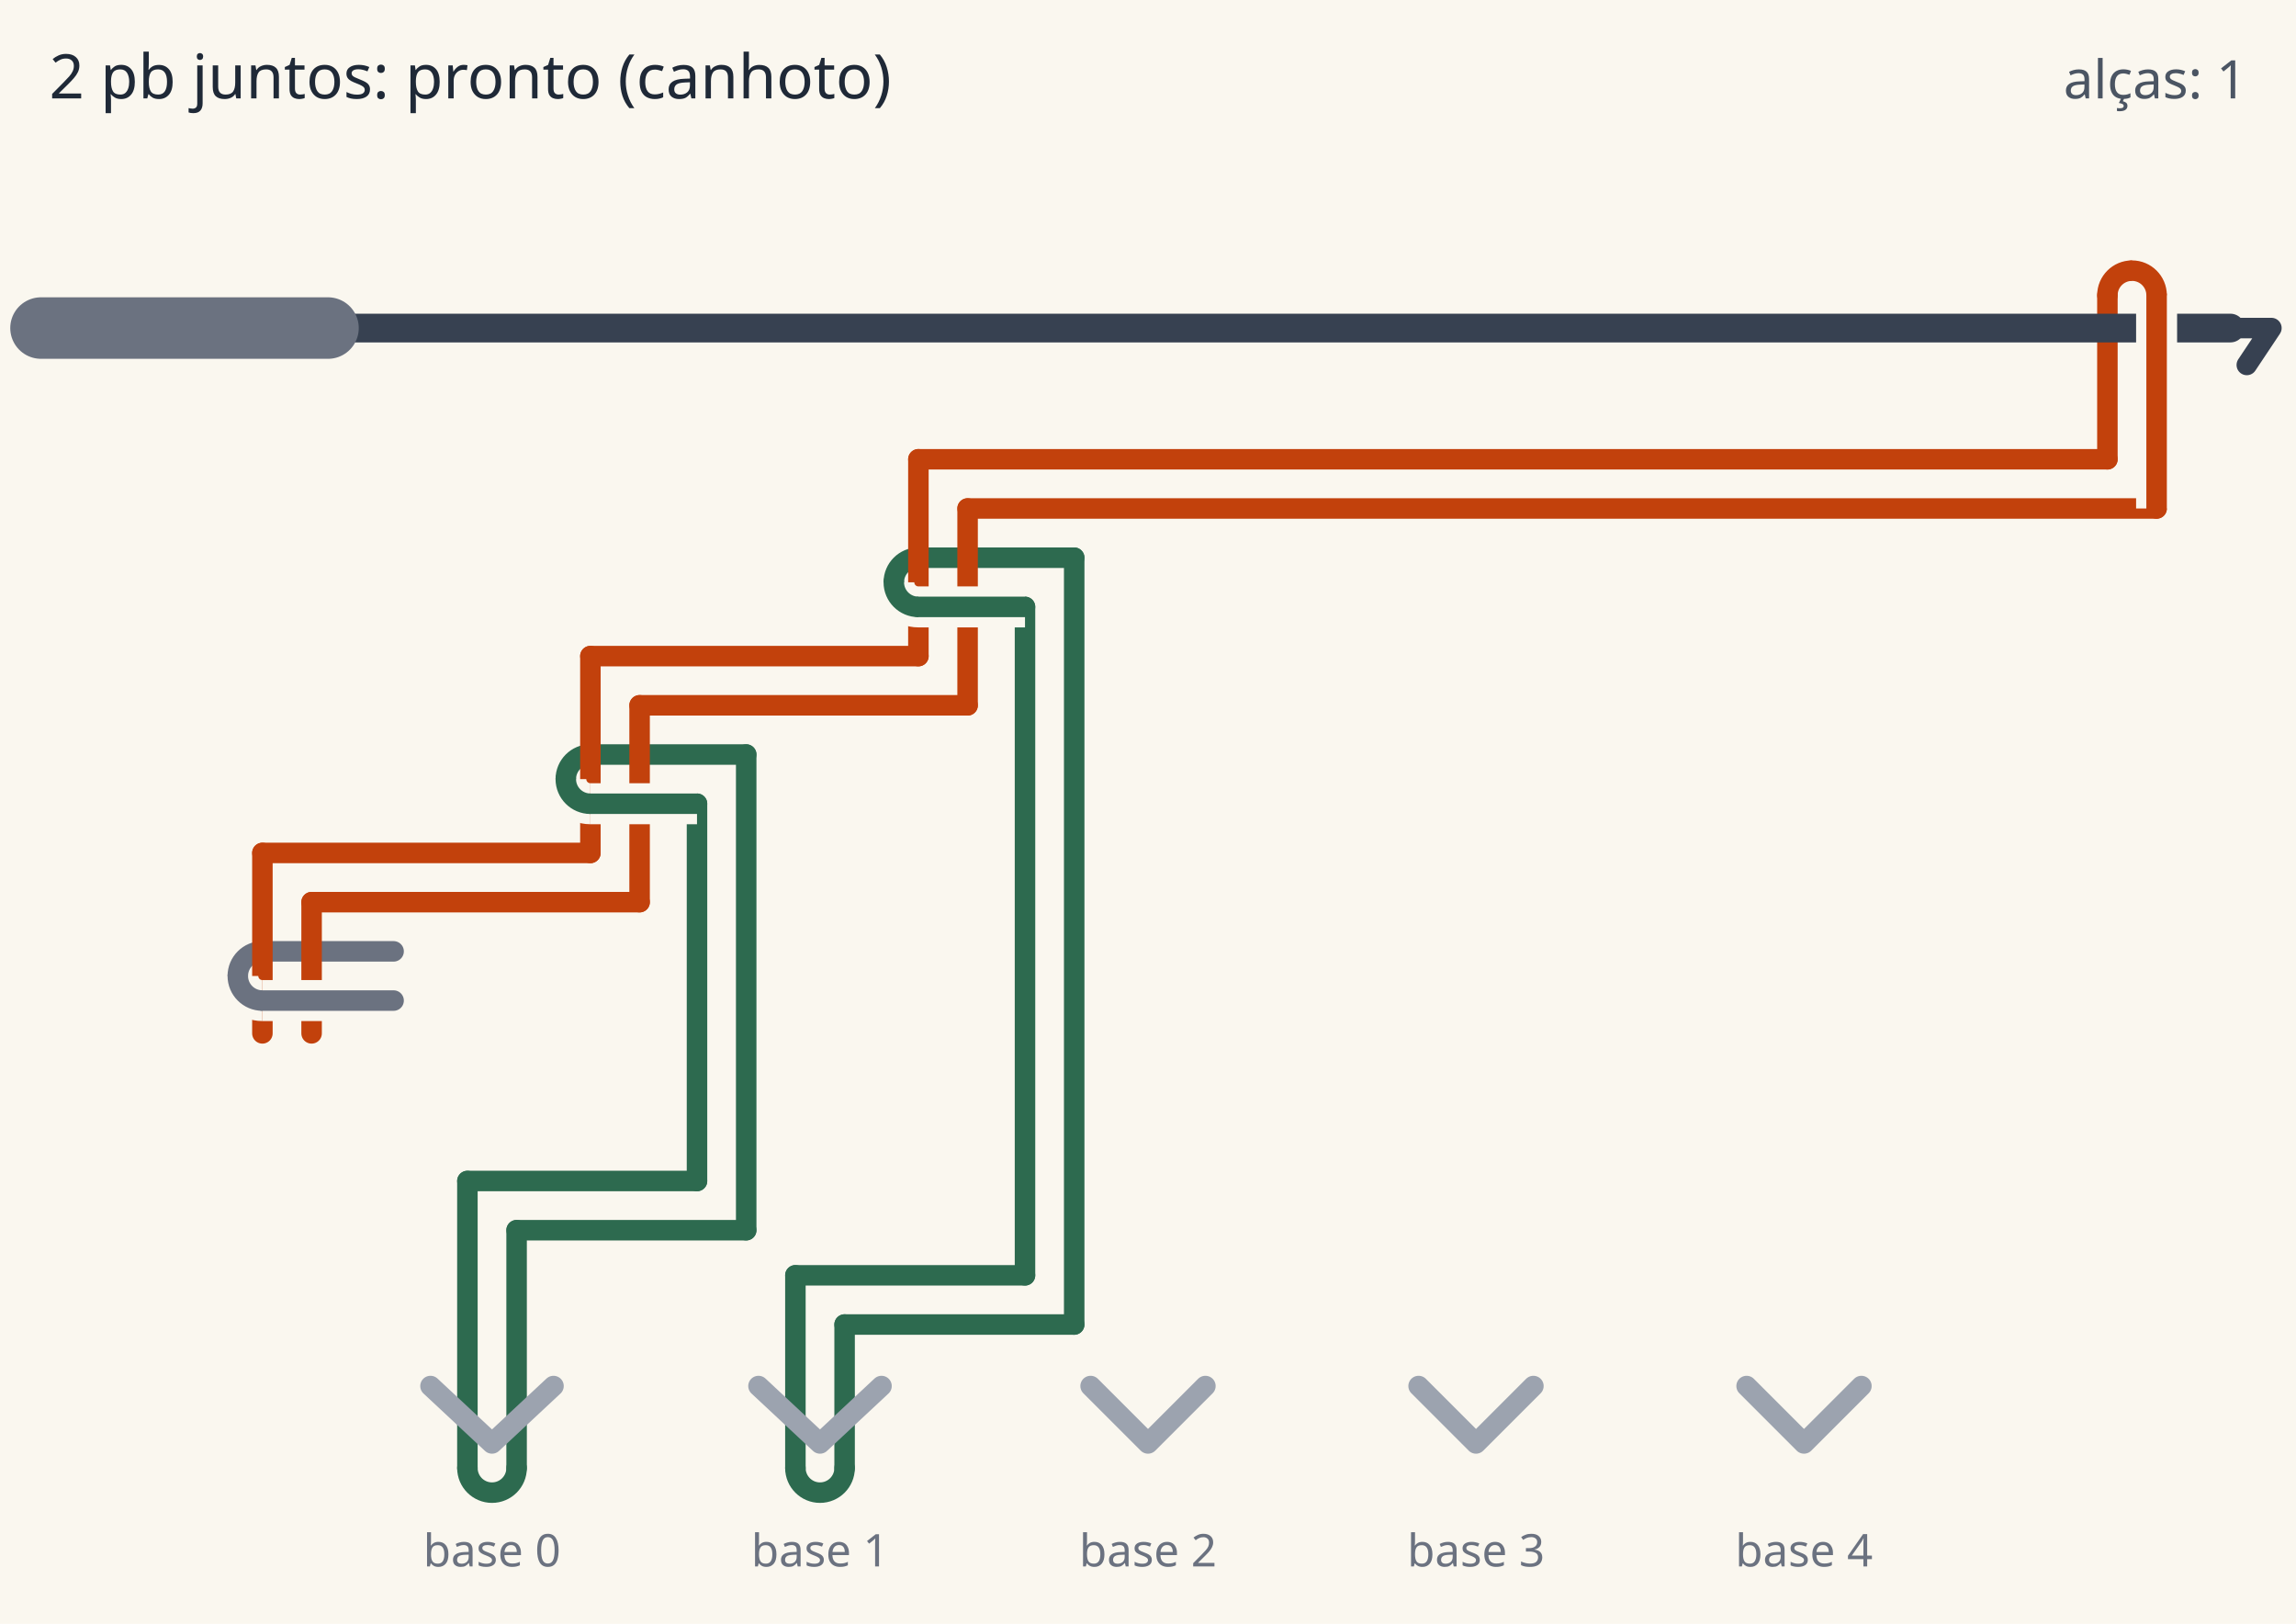
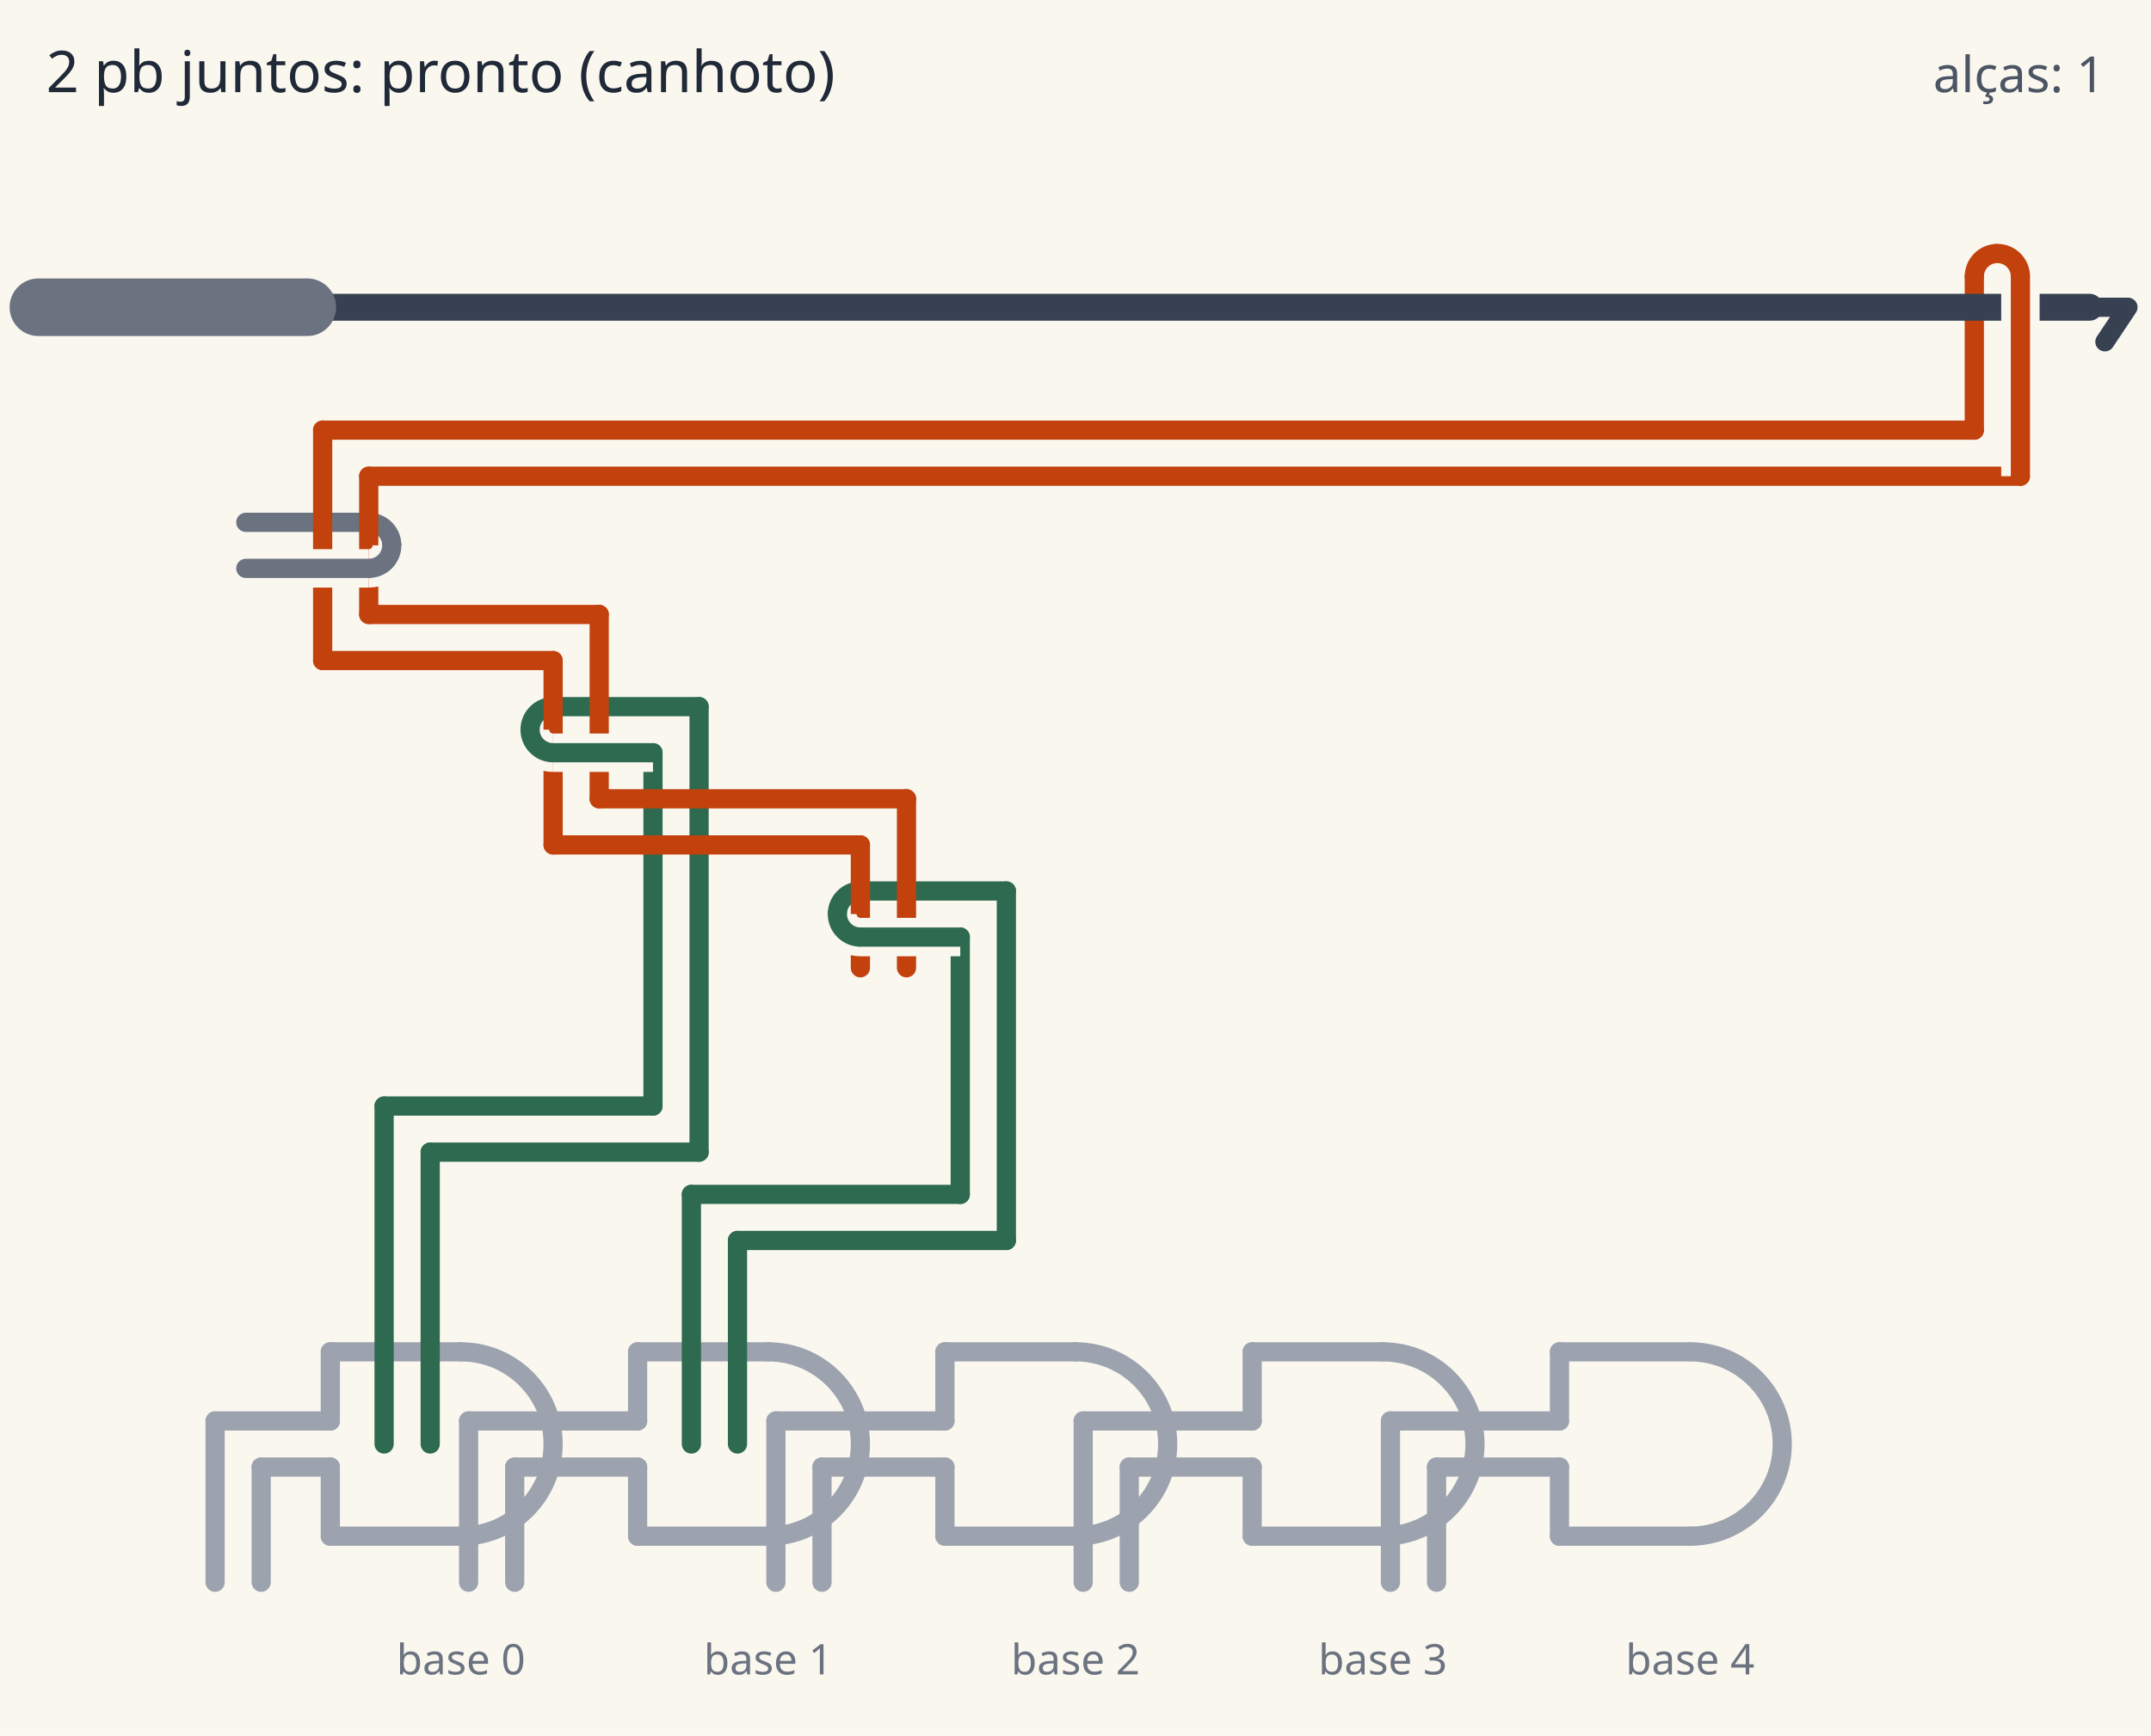
- <svg xmlns="http://www.w3.org/2000/svg" viewBox="0 0 560.0 396.0" width="560.0" height="396.0" font-family="sans-serif">
+ <svg xmlns="http://www.w3.org/2000/svg" viewBox="0 0 560.0 452.0" width="560.0" height="452.0" font-family="sans-serif">
  <rect width="100%" height="100%" fill="#faf7ef" />
  <text x="12" y="24" font-size="15" fill="#1f2937">2 pb juntos: pronto (canhoto)</text>
  <text x="548.0" y="24" font-size="13" text-anchor="end" fill="#4b5563">alças: 1</text>
-   <text x="120.0" y="382.0" font-size="11" text-anchor="middle" fill="#6b7280">base 0</text>
-   <text x="200.0" y="382.0" font-size="11" text-anchor="middle" fill="#6b7280">base 1</text>
-   <text x="280.0" y="382.0" font-size="11" text-anchor="middle" fill="#6b7280">base 2</text>
-   <text x="360.0" y="382.0" font-size="11" text-anchor="middle" fill="#6b7280">base 3</text>
-   <text x="440.0" y="382.0" font-size="11" text-anchor="middle" fill="#6b7280">base 4</text>
-   <path data-bend="0" data-side="back" d="M 64.0 232.0 A 6 6 0 0 0 58.0 238.0" fill="none" stroke="#6b7280" stroke-width="5" stroke-linecap="round" />
-   <line data-pair="0" data-side="back" data-seg="0" data-loop="0" data-kind="initial" data-on-hook="0" data-part="back" data-cx="64.0" data-cy="238.0" data-hx="77.0" data-hw="19.0" x1="64.0" y1="232.0" x2="96.0" y2="232.0" stroke="#6b7280" stroke-width="5" stroke-linecap="round" />
+   <text x="120.0" y="436.0" font-size="11" text-anchor="middle" fill="#6b7280">base 0</text>
+   <text x="200.0" y="436.0" font-size="11" text-anchor="middle" fill="#6b7280">base 1</text>
+   <text x="280.0" y="436.0" font-size="11" text-anchor="middle" fill="#6b7280">base 2</text>
+   <text x="360.0" y="436.0" font-size="11" text-anchor="middle" fill="#6b7280">base 3</text>
+   <text x="440.0" y="436.0" font-size="11" text-anchor="middle" fill="#6b7280">base 4</text>
+   <path data-bend="0" data-side="back" d="M 96.0 136.0 A 6 6 0 0 1 102.0 142.0" fill="none" stroke="#6b7280" stroke-width="5" stroke-linecap="round" />
+   <line data-pair="0" data-side="back" data-seg="0" data-loop="0" data-kind="initial" data-on-hook="0" data-part="back" data-cx="96.0" data-cy="142.0" data-hx="83.0" data-hw="19.0" x1="96.0" y1="136.0" x2="64.0" y2="136.0" stroke="#6b7280" stroke-width="5" stroke-linecap="round" />
  <path data-bend="1" data-side="back" d="M 144.0 184.0 A 6 6 0 0 0 138.0 190.0" fill="none" stroke="#2d6a4f" stroke-width="5" stroke-linecap="round" />
  <line data-pair="1" data-side="back" data-seg="0" data-loop="1" data-kind="pulled" data-on-hook="0" data-part="back" data-cx="144.0" data-cy="190.0" data-hx="157.0" data-hw="19.0" x1="144.0" y1="184.0" x2="182.0" y2="184.0" stroke="#2d6a4f" stroke-width="5" stroke-linecap="round" />
-   <path data-bend="2" data-side="back" d="M 224.0 136.0 A 6 6 0 0 0 218.0 142.0" fill="none" stroke="#2d6a4f" stroke-width="5" stroke-linecap="round" />
-   <line data-pair="2" data-side="back" data-seg="0" data-loop="2" data-kind="pulled" data-on-hook="0" data-part="back" data-cx="224.0" data-cy="142.0" data-hx="237.0" data-hw="19.0" x1="224.0" y1="136.0" x2="262.0" y2="136.0" stroke="#2d6a4f" stroke-width="5" stroke-linecap="round" />
+   <path data-bend="2" data-side="back" d="M 224.0 232.0 A 6 6 0 0 0 218.0 238.0" fill="none" stroke="#2d6a4f" stroke-width="5" stroke-linecap="round" />
+   <line data-pair="2" data-side="back" data-seg="0" data-loop="2" data-kind="pulled" data-on-hook="0" data-part="back" data-cx="224.0" data-cy="238.0" data-hx="237.0" data-hw="19.0" x1="224.0" y1="232.0" x2="262.0" y2="232.0" stroke="#2d6a4f" stroke-width="5" stroke-linecap="round" />
  <path data-bend="3" data-side="back" d="M 514.0 72 A 6 6 0 0 1 520.0 66" fill="none" stroke="#c2410c" stroke-width="5" stroke-linecap="round" />
  <line data-pair="3" data-side="back" data-seg="0" data-strand="3" data-draw="1" data-loop="3" data-kind="yo" data-on-hook="1" data-part="back" data-cx="520.0" data-cy="80" x1="514.0" y1="72.0" x2="514.0" y2="112.0" stroke="#c2410c" stroke-width="5" stroke-linecap="round" />
  <line data-hook="1" x1="16.0" y1="80" x2="544.0" y2="80" stroke="#374151" stroke-width="7" stroke-linecap="round" />
  <line data-hook-handle="1" x1="10.0" y1="80" x2="80.0" y2="80" stroke="#6b7280" stroke-width="15" stroke-linecap="round" />
  <path data-hook-tip="1" d="M 542.0 80 L 554.0 80 L 548.0 89" fill="none" stroke="#374151" stroke-width="5" stroke-linecap="round" stroke-linejoin="round" />
+   <path data-base-top="0" data-cx="120.0" data-cy="376.0" data-hx="115.0" data-hw="21.0" d="M 120.0 352.0 A 24 24 0 0 1 120.0 400.0" fill="none" stroke="#9ca3af" stroke-width="5" stroke-linecap="round" />
+   <path data-base-top="1" data-cx="200.0" data-cy="376.0" data-hx="195.0" data-hw="21.0" d="M 200.0 352.0 A 24 24 0 0 1 200.0 400.0" fill="none" stroke="#9ca3af" stroke-width="5" stroke-linecap="round" />
+   <path data-base-top="2" data-cx="280.0" data-cy="376.0" data-hx="275.0" data-hw="21.0" d="M 280.0 352.0 A 24 24 0 0 1 280.0 400.0" fill="none" stroke="#9ca3af" stroke-width="5" stroke-linecap="round" />
+   <path data-base-top="3" data-cx="360.0" data-cy="376.0" data-hx="355.0" data-hw="21.0" d="M 360.0 352.0 A 24 24 0 0 1 360.0 400.0" fill="none" stroke="#9ca3af" stroke-width="5" stroke-linecap="round" />
+   <path data-base-top="4" data-cx="440.0" data-cy="376.0" data-hx="435.0" data-hw="21.0" d="M 440.0 352.0 A 24 24 0 0 1 440.0 400.0" fill="none" stroke="#9ca3af" stroke-width="5" stroke-linecap="round" />
+   <line data-base-line="0" data-seg="0" x1="120.0" y1="352.0" x2="86.0" y2="352.0" stroke="#9ca3af" stroke-width="5" stroke-linecap="round" />
+   <line data-base-line="0" data-seg="1" x1="86.0" y1="352.0" x2="86.0" y2="370.0" stroke="#9ca3af" stroke-width="5" stroke-linecap="round" />
+   <line data-base-line="0" data-seg="2" x1="86.0" y1="370.0" x2="56.0" y2="370.0" stroke="#9ca3af" stroke-width="5" stroke-linecap="round" />
+   <line data-base-line="0" data-seg="3" x1="56.0" y1="370.0" x2="56.0" y2="412.0" stroke="#9ca3af" stroke-width="5" stroke-linecap="round" />
+   <line data-base-line="0" data-seg="4" x1="120.0" y1="400.0" x2="86.0" y2="400.0" stroke="#9ca3af" stroke-width="5" stroke-linecap="round" />
+   <line data-base-line="0" data-seg="5" x1="86.0" y1="400.0" x2="86.0" y2="382.0" stroke="#9ca3af" stroke-width="5" stroke-linecap="round" />
+   <line data-base-line="0" data-seg="6" x1="86.0" y1="382.0" x2="68.0" y2="382.0" stroke="#9ca3af" stroke-width="5" stroke-linecap="round" />
+   <line data-base-line="0" data-seg="7" x1="68.0" y1="382.0" x2="68.0" y2="412.0" stroke="#9ca3af" stroke-width="5" stroke-linecap="round" />
+   <line data-base-line="1" data-seg="0" x1="200.0" y1="352.0" x2="166.0" y2="352.0" stroke="#9ca3af" stroke-width="5" stroke-linecap="round" />
+   <line data-base-line="1" data-seg="1" x1="166.0" y1="352.0" x2="166.0" y2="370.0" stroke="#9ca3af" stroke-width="5" stroke-linecap="round" />
+   <line data-base-line="1" data-seg="2" x1="166.0" y1="370.0" x2="122.0" y2="370.0" stroke="#9ca3af" stroke-width="5" stroke-linecap="round" />
+   <line data-base-line="1" data-seg="3" x1="122.0" y1="370.0" x2="122.0" y2="412.0" stroke="#9ca3af" stroke-width="5" stroke-linecap="round" />
+   <line data-base-line="1" data-seg="4" x1="200.0" y1="400.0" x2="166.0" y2="400.0" stroke="#9ca3af" stroke-width="5" stroke-linecap="round" />
+   <line data-base-line="1" data-seg="5" x1="166.0" y1="400.0" x2="166.0" y2="382.0" stroke="#9ca3af" stroke-width="5" stroke-linecap="round" />
+   <line data-base-line="1" data-seg="6" x1="166.0" y1="382.0" x2="134.0" y2="382.0" stroke="#9ca3af" stroke-width="5" stroke-linecap="round" />
+   <line data-base-line="1" data-seg="7" x1="134.0" y1="382.0" x2="134.0" y2="412.0" stroke="#9ca3af" stroke-width="5" stroke-linecap="round" />
+   <line data-base-line="2" data-seg="0" x1="280.0" y1="352.0" x2="246.0" y2="352.0" stroke="#9ca3af" stroke-width="5" stroke-linecap="round" />
+   <line data-base-line="2" data-seg="1" x1="246.0" y1="352.0" x2="246.0" y2="370.0" stroke="#9ca3af" stroke-width="5" stroke-linecap="round" />
+   <line data-base-line="2" data-seg="2" x1="246.0" y1="370.0" x2="202.0" y2="370.0" stroke="#9ca3af" stroke-width="5" stroke-linecap="round" />
+   <line data-base-line="2" data-seg="3" x1="202.0" y1="370.0" x2="202.0" y2="412.0" stroke="#9ca3af" stroke-width="5" stroke-linecap="round" />
+   <line data-base-line="2" data-seg="4" x1="280.0" y1="400.0" x2="246.0" y2="400.0" stroke="#9ca3af" stroke-width="5" stroke-linecap="round" />
+   <line data-base-line="2" data-seg="5" x1="246.0" y1="400.0" x2="246.0" y2="382.0" stroke="#9ca3af" stroke-width="5" stroke-linecap="round" />
+   <line data-base-line="2" data-seg="6" x1="246.0" y1="382.0" x2="214.0" y2="382.0" stroke="#9ca3af" stroke-width="5" stroke-linecap="round" />
+   <line data-base-line="2" data-seg="7" x1="214.0" y1="382.0" x2="214.0" y2="412.0" stroke="#9ca3af" stroke-width="5" stroke-linecap="round" />
+   <line data-base-line="3" data-seg="0" x1="360.0" y1="352.0" x2="326.0" y2="352.0" stroke="#9ca3af" stroke-width="5" stroke-linecap="round" />
+   <line data-base-line="3" data-seg="1" x1="326.0" y1="352.0" x2="326.0" y2="370.0" stroke="#9ca3af" stroke-width="5" stroke-linecap="round" />
+   <line data-base-line="3" data-seg="2" x1="326.0" y1="370.0" x2="282.0" y2="370.0" stroke="#9ca3af" stroke-width="5" stroke-linecap="round" />
+   <line data-base-line="3" data-seg="3" x1="282.0" y1="370.0" x2="282.0" y2="412.0" stroke="#9ca3af" stroke-width="5" stroke-linecap="round" />
+   <line data-base-line="3" data-seg="4" x1="360.0" y1="400.0" x2="326.0" y2="400.0" stroke="#9ca3af" stroke-width="5" stroke-linecap="round" />
+   <line data-base-line="3" data-seg="5" x1="326.0" y1="400.0" x2="326.0" y2="382.0" stroke="#9ca3af" stroke-width="5" stroke-linecap="round" />
+   <line data-base-line="3" data-seg="6" x1="326.0" y1="382.0" x2="294.0" y2="382.0" stroke="#9ca3af" stroke-width="5" stroke-linecap="round" />
+   <line data-base-line="3" data-seg="7" x1="294.0" y1="382.0" x2="294.0" y2="412.0" stroke="#9ca3af" stroke-width="5" stroke-linecap="round" />
+   <line data-base-line="4" data-seg="0" x1="440.0" y1="352.0" x2="406.0" y2="352.0" stroke="#9ca3af" stroke-width="5" stroke-linecap="round" />
+   <line data-base-line="4" data-seg="1" x1="406.0" y1="352.0" x2="406.0" y2="370.0" stroke="#9ca3af" stroke-width="5" stroke-linecap="round" />
+   <line data-base-line="4" data-seg="2" x1="406.0" y1="370.0" x2="362.0" y2="370.0" stroke="#9ca3af" stroke-width="5" stroke-linecap="round" />
+   <line data-base-line="4" data-seg="3" x1="362.0" y1="370.0" x2="362.0" y2="412.0" stroke="#9ca3af" stroke-width="5" stroke-linecap="round" />
+   <line data-base-line="4" data-seg="4" x1="440.0" y1="400.0" x2="406.0" y2="400.0" stroke="#9ca3af" stroke-width="5" stroke-linecap="round" />
+   <line data-base-line="4" data-seg="5" x1="406.0" y1="400.0" x2="406.0" y2="382.0" stroke="#9ca3af" stroke-width="5" stroke-linecap="round" />
+   <line data-base-line="4" data-seg="6" x1="406.0" y1="382.0" x2="374.0" y2="382.0" stroke="#9ca3af" stroke-width="5" stroke-linecap="round" />
+   <line data-base-line="4" data-seg="7" x1="374.0" y1="382.0" x2="374.0" y2="412.0" stroke="#9ca3af" stroke-width="5" stroke-linecap="round" />
  <line data-pair="1" data-side="back" data-seg="1" data-leg="1" data-base="0" x1="182.0" y1="184.0" x2="182.0" y2="300.0" stroke="#2d6a4f" stroke-width="5" stroke-linecap="round" />
-   <line data-pair="1" data-side="back" data-seg="2" data-leg="1" data-base="0" x1="182.0" y1="300.0" x2="126.0" y2="300.0" stroke="#2d6a4f" stroke-width="5" stroke-linecap="round" />
-   <line data-pair="1" data-side="back" data-seg="3" data-leg="1" data-base="0" x1="126.0" y1="300.0" x2="126.0" y2="358.0" stroke="#2d6a4f" stroke-width="5" stroke-linecap="round" />
+   <line data-pair="1" data-side="back" data-seg="2" data-leg="1" data-base="0" x1="182.0" y1="300.0" x2="112.0" y2="300.0" stroke="#2d6a4f" stroke-width="5" stroke-linecap="round" />
+   <line data-pair="1" data-side="back" data-seg="3" data-leg="1" data-base="0" x1="112.0" y1="300.0" x2="112.0" y2="376.0" stroke="#2d6a4f" stroke-width="5" stroke-linecap="round" />
  <line data-pair="1" data-side="front" data-seg="1" data-leg="1" data-base="0" x1="170.0" y1="196.0" x2="170.0" y2="288.0" stroke="#2d6a4f" stroke-width="5" stroke-linecap="round" />
-   <line data-pair="1" data-side="front" data-seg="2" data-leg="1" data-base="0" x1="170.0" y1="288.0" x2="114.0" y2="288.0" stroke="#2d6a4f" stroke-width="5" stroke-linecap="round" />
-   <line data-pair="1" data-side="front" data-seg="3" data-leg="1" data-base="0" x1="114.0" y1="288.0" x2="114.0" y2="358.0" stroke="#2d6a4f" stroke-width="5" stroke-linecap="round" />
-   <line data-pair="2" data-side="back" data-seg="1" data-leg="2" data-base="1" x1="262.0" y1="136.0" x2="262.0" y2="323.0" stroke="#2d6a4f" stroke-width="5" stroke-linecap="round" />
-   <line data-pair="2" data-side="back" data-seg="2" data-leg="2" data-base="1" x1="262.0" y1="323.0" x2="206.0" y2="323.0" stroke="#2d6a4f" stroke-width="5" stroke-linecap="round" />
-   <line data-pair="2" data-side="back" data-seg="3" data-leg="2" data-base="1" x1="206.0" y1="323.0" x2="206.0" y2="358.0" stroke="#2d6a4f" stroke-width="5" stroke-linecap="round" />
-   <line data-pair="2" data-side="front" data-seg="1" data-leg="2" data-base="1" x1="250.0" y1="148.0" x2="250.0" y2="311.0" stroke="#2d6a4f" stroke-width="5" stroke-linecap="round" />
-   <line data-pair="2" data-side="front" data-seg="2" data-leg="2" data-base="1" x1="250.0" y1="311.0" x2="194.0" y2="311.0" stroke="#2d6a4f" stroke-width="5" stroke-linecap="round" />
-   <line data-pair="2" data-side="front" data-seg="3" data-leg="2" data-base="1" x1="194.0" y1="311.0" x2="194.0" y2="358.0" stroke="#2d6a4f" stroke-width="5" stroke-linecap="round" />
-   <line data-pair="3" data-side="back" data-seg="1" data-strand="3" data-draw="1" x1="514.0" y1="112.0" x2="224.0" y2="112.0" stroke="#c2410c" stroke-width="5" stroke-linecap="round" />
-   <line data-pair="3" data-side="back" data-seg="2" data-strand="3" data-draw="1" data-through="2" x1="224.0" y1="112.0" x2="224.0" y2="160.0" stroke="#c2410c" stroke-width="5" stroke-linecap="round" />
-   <line data-pair="3" data-side="back" data-seg="3" data-strand="3" data-draw="1" x1="224.0" y1="160.0" x2="144.0" y2="160.0" stroke="#c2410c" stroke-width="5" stroke-linecap="round" />
-   <line data-pair="3" data-side="back" data-seg="4" data-strand="3" data-draw="1" data-through="1" x1="144.0" y1="160.0" x2="144.0" y2="208.0" stroke="#c2410c" stroke-width="5" stroke-linecap="round" />
-   <line data-pair="3" data-side="back" data-seg="5" data-strand="3" data-draw="1" x1="144.0" y1="208.0" x2="64.0" y2="208.0" stroke="#c2410c" stroke-width="5" stroke-linecap="round" />
-   <line data-pair="3" data-side="back" data-seg="6" data-strand="3" data-draw="1" data-through="0" x1="64.0" y1="208.0" x2="64.0" y2="252.0" stroke="#c2410c" stroke-width="5" stroke-linecap="round" />
-   <line data-pair="3" data-side="front" data-seg="1" data-strand="3" data-draw="1" x1="526.0" y1="124.0" x2="236.0" y2="124.0" stroke="#c2410c" stroke-width="5" stroke-linecap="round" />
-   <line data-pair="3" data-side="front" data-seg="2" data-strand="3" data-draw="1" data-through="2" x1="236.0" y1="124.0" x2="236.0" y2="172.0" stroke="#c2410c" stroke-width="5" stroke-linecap="round" />
-   <line data-pair="3" data-side="front" data-seg="3" data-strand="3" data-draw="1" x1="236.0" y1="172.0" x2="156.0" y2="172.0" stroke="#c2410c" stroke-width="5" stroke-linecap="round" />
-   <line data-pair="3" data-side="front" data-seg="4" data-strand="3" data-draw="1" data-through="1" x1="156.0" y1="172.0" x2="156.0" y2="220.0" stroke="#c2410c" stroke-width="5" stroke-linecap="round" />
-   <line data-pair="3" data-side="front" data-seg="5" data-strand="3" data-draw="1" x1="156.0" y1="220.0" x2="76.0" y2="220.0" stroke="#c2410c" stroke-width="5" stroke-linecap="round" />
-   <line data-pair="3" data-side="front" data-seg="6" data-strand="3" data-draw="1" data-through="0" x1="76.0" y1="220.0" x2="76.0" y2="252.0" stroke="#c2410c" stroke-width="5" stroke-linecap="round" />
-   <path data-leg-curve="1" data-base="0" d="M 114.0 358.0 A 6 6 0 0 0 126.0 358.0" fill="none" stroke="#2d6a4f" stroke-width="5" stroke-linecap="round" />
-   <path data-leg-curve="2" data-base="1" d="M 194.0 358.0 A 6 6 0 0 0 206.0 358.0" fill="none" stroke="#2d6a4f" stroke-width="5" stroke-linecap="round" />
-   <path data-base-top="0" data-cx="120.0" data-hw="15.0" d="M 105.0 338.0 L 120.0 352.0 L 135.0 338.0" fill="none" stroke="#9ca3af" stroke-width="5" stroke-linecap="round" stroke-linejoin="round" />
-   <path data-base-top="1" data-cx="200.0" data-hw="15.0" d="M 185.0 338.0 L 200.0 352.0 L 215.0 338.0" fill="none" stroke="#9ca3af" stroke-width="5" stroke-linecap="round" stroke-linejoin="round" />
-   <path data-base-top="2" data-cx="280.0" data-hw="14.0" d="M 266.0 338.0 L 280.0 352.0 L 294.0 338.0" fill="none" stroke="#9ca3af" stroke-width="5" stroke-linecap="round" stroke-linejoin="round" />
-   <path data-base-top="3" data-cx="360.0" data-hw="14.0" d="M 346.0 338.0 L 360.0 352.0 L 374.0 338.0" fill="none" stroke="#9ca3af" stroke-width="5" stroke-linecap="round" stroke-linejoin="round" />
-   <path data-base-top="4" data-cx="440.0" data-hw="14.0" d="M 426.0 338.0 L 440.0 352.0 L 454.0 338.0" fill="none" stroke="#9ca3af" stroke-width="5" stroke-linecap="round" stroke-linejoin="round" />
-   <path d="M 58.0 238.0 A 6 6 0 0 0 64.0 244.0" stroke="#faf7ef" stroke-width="10" stroke-linecap="butt" fill="none" />
-   <path data-bend="0" data-side="front" d="M 58.0 238.0 A 6 6 0 0 0 64.0 244.0" fill="none" stroke="#6b7280" stroke-width="5" stroke-linecap="round" />
-   <line x1="64.0" y1="244.0" x2="96.0" y2="244.0" stroke="#faf7ef" stroke-width="10" stroke-linecap="butt" fill="none" />
-   <line data-pair="0" data-side="front" data-seg="0" data-loop="0" data-kind="initial" data-on-hook="0" data-part="front" data-cx="64.0" data-cy="238.0" data-hx="77.0" data-hw="19.0" x1="64.0" y1="244.0" x2="96.0" y2="244.0" stroke="#6b7280" stroke-width="5" stroke-linecap="round" />
+   <line data-pair="1" data-side="front" data-seg="2" data-leg="1" data-base="0" x1="170.0" y1="288.0" x2="100.0" y2="288.0" stroke="#2d6a4f" stroke-width="5" stroke-linecap="round" />
+   <line data-pair="1" data-side="front" data-seg="3" data-leg="1" data-base="0" x1="100.0" y1="288.0" x2="100.0" y2="376.0" stroke="#2d6a4f" stroke-width="5" stroke-linecap="round" />
+   <line data-pair="2" data-side="back" data-seg="1" data-leg="2" data-base="1" x1="262.0" y1="232.0" x2="262.0" y2="323.0" stroke="#2d6a4f" stroke-width="5" stroke-linecap="round" />
+   <line data-pair="2" data-side="back" data-seg="2" data-leg="2" data-base="1" x1="262.0" y1="323.0" x2="192.0" y2="323.0" stroke="#2d6a4f" stroke-width="5" stroke-linecap="round" />
+   <line data-pair="2" data-side="back" data-seg="3" data-leg="2" data-base="1" x1="192.0" y1="323.0" x2="192.0" y2="376.0" stroke="#2d6a4f" stroke-width="5" stroke-linecap="round" />
+   <line data-pair="2" data-side="front" data-seg="1" data-leg="2" data-base="1" x1="250.0" y1="244.0" x2="250.0" y2="311.0" stroke="#2d6a4f" stroke-width="5" stroke-linecap="round" />
+   <line data-pair="2" data-side="front" data-seg="2" data-leg="2" data-base="1" x1="250.0" y1="311.0" x2="180.0" y2="311.0" stroke="#2d6a4f" stroke-width="5" stroke-linecap="round" />
+   <line data-pair="2" data-side="front" data-seg="3" data-leg="2" data-base="1" x1="180.0" y1="311.0" x2="180.0" y2="376.0" stroke="#2d6a4f" stroke-width="5" stroke-linecap="round" />
+   <line data-pair="3" data-side="back" data-seg="1" data-strand="3" data-draw="1" x1="514.0" y1="112.0" x2="84.0" y2="112.0" stroke="#c2410c" stroke-width="5" stroke-linecap="round" />
+   <line data-pair="3" data-side="back" data-seg="2" data-strand="3" data-draw="1" data-through="0" x1="84.0" y1="112.0" x2="84.0" y2="172.0" stroke="#c2410c" stroke-width="5" stroke-linecap="round" />
+   <line data-pair="3" data-side="back" data-seg="3" data-strand="3" data-draw="1" x1="84.0" y1="172.0" x2="144.0" y2="172.0" stroke="#c2410c" stroke-width="5" stroke-linecap="round" />
+   <line data-pair="3" data-side="back" data-seg="4" data-strand="3" data-draw="1" data-through="1" x1="144.0" y1="172.0" x2="144.0" y2="220.0" stroke="#c2410c" stroke-width="5" stroke-linecap="round" />
+   <line data-pair="3" data-side="back" data-seg="5" data-strand="3" data-draw="1" x1="144.0" y1="220.0" x2="224.0" y2="220.0" stroke="#c2410c" stroke-width="5" stroke-linecap="round" />
+   <line data-pair="3" data-side="back" data-seg="6" data-strand="3" data-draw="1" data-through="2" x1="224.0" y1="220.0" x2="224.0" y2="252.0" stroke="#c2410c" stroke-width="5" stroke-linecap="round" />
+   <line data-pair="3" data-side="front" data-seg="1" data-strand="3" data-draw="1" x1="526.0" y1="124.0" x2="96.0" y2="124.0" stroke="#c2410c" stroke-width="5" stroke-linecap="round" />
+   <line data-pair="3" data-side="front" data-seg="2" data-strand="3" data-draw="1" data-through="0" x1="96.0" y1="124.0" x2="96.0" y2="160.0" stroke="#c2410c" stroke-width="5" stroke-linecap="round" />
+   <line data-pair="3" data-side="front" data-seg="3" data-strand="3" data-draw="1" x1="96.0" y1="160.0" x2="156.0" y2="160.0" stroke="#c2410c" stroke-width="5" stroke-linecap="round" />
+   <line data-pair="3" data-side="front" data-seg="4" data-strand="3" data-draw="1" data-through="1" x1="156.0" y1="160.0" x2="156.0" y2="208.0" stroke="#c2410c" stroke-width="5" stroke-linecap="round" />
+   <line data-pair="3" data-side="front" data-seg="5" data-strand="3" data-draw="1" x1="156.0" y1="208.0" x2="236.0" y2="208.0" stroke="#c2410c" stroke-width="5" stroke-linecap="round" />
+   <line data-pair="3" data-side="front" data-seg="6" data-strand="3" data-draw="1" data-through="2" x1="236.0" y1="208.0" x2="236.0" y2="252.0" stroke="#c2410c" stroke-width="5" stroke-linecap="round" />
+   <path d="M 102.0 142.0 A 6 6 0 0 1 96.0 148.0" stroke="#faf7ef" stroke-width="10" stroke-linecap="butt" fill="none" />
+   <path data-bend="0" data-side="front" d="M 102.0 142.0 A 6 6 0 0 1 96.0 148.0" fill="none" stroke="#6b7280" stroke-width="5" stroke-linecap="round" />
+   <line x1="96.0" y1="148.0" x2="64.0" y2="148.0" stroke="#faf7ef" stroke-width="10" stroke-linecap="butt" fill="none" />
+   <line data-pair="0" data-side="front" data-seg="0" data-loop="0" data-kind="initial" data-on-hook="0" data-part="front" data-cx="96.0" data-cy="142.0" data-hx="83.0" data-hw="19.0" x1="96.0" y1="148.0" x2="64.0" y2="148.0" stroke="#6b7280" stroke-width="5" stroke-linecap="round" />
  <path d="M 138.0 190.0 A 6 6 0 0 0 144.0 196.0" stroke="#faf7ef" stroke-width="10" stroke-linecap="butt" fill="none" />
  <path data-bend="1" data-side="front" d="M 138.0 190.0 A 6 6 0 0 0 144.0 196.0" fill="none" stroke="#2d6a4f" stroke-width="5" stroke-linecap="round" />
  <line x1="144.0" y1="196.0" x2="170.0" y2="196.0" stroke="#faf7ef" stroke-width="10" stroke-linecap="butt" fill="none" />
  <line data-pair="1" data-side="front" data-seg="0" data-loop="1" data-kind="pulled" data-on-hook="0" data-part="front" data-cx="144.0" data-cy="190.0" data-hx="157.0" data-hw="19.0" x1="144.0" y1="196.0" x2="170.0" y2="196.0" stroke="#2d6a4f" stroke-width="5" stroke-linecap="round" />
-   <path d="M 218.0 142.0 A 6 6 0 0 0 224.0 148.0" stroke="#faf7ef" stroke-width="10" stroke-linecap="butt" fill="none" />
-   <path data-bend="2" data-side="front" d="M 218.0 142.0 A 6 6 0 0 0 224.0 148.0" fill="none" stroke="#2d6a4f" stroke-width="5" stroke-linecap="round" />
-   <line x1="224.0" y1="148.0" x2="250.0" y2="148.0" stroke="#faf7ef" stroke-width="10" stroke-linecap="butt" fill="none" />
-   <line data-pair="2" data-side="front" data-seg="0" data-loop="2" data-kind="pulled" data-on-hook="0" data-part="front" data-cx="224.0" data-cy="142.0" data-hx="237.0" data-hw="19.0" x1="224.0" y1="148.0" x2="250.0" y2="148.0" stroke="#2d6a4f" stroke-width="5" stroke-linecap="round" />
+   <path d="M 218.0 238.0 A 6 6 0 0 0 224.0 244.0" stroke="#faf7ef" stroke-width="10" stroke-linecap="butt" fill="none" />
+   <path data-bend="2" data-side="front" d="M 218.0 238.0 A 6 6 0 0 0 224.0 244.0" fill="none" stroke="#2d6a4f" stroke-width="5" stroke-linecap="round" />
+   <line x1="224.0" y1="244.0" x2="250.0" y2="244.0" stroke="#faf7ef" stroke-width="10" stroke-linecap="butt" fill="none" />
+   <line data-pair="2" data-side="front" data-seg="0" data-loop="2" data-kind="pulled" data-on-hook="0" data-part="front" data-cx="224.0" data-cy="238.0" data-hx="237.0" data-hw="19.0" x1="224.0" y1="244.0" x2="250.0" y2="244.0" stroke="#2d6a4f" stroke-width="5" stroke-linecap="round" />
  <path d="M 520.0 66 A 6 6 0 0 1 526.0 72" stroke="#faf7ef" stroke-width="10" stroke-linecap="butt" fill="none" />
  <path data-bend="3" data-side="front" d="M 520.0 66 A 6 6 0 0 1 526.0 72" fill="none" stroke="#c2410c" stroke-width="5" stroke-linecap="round" />
  <line x1="526.0" y1="72.0" x2="526.0" y2="124.0" stroke="#faf7ef" stroke-width="10" stroke-linecap="butt" fill="none" />
  <line data-pair="3" data-side="front" data-seg="0" data-strand="3" data-draw="1" data-loop="3" data-kind="yo" data-on-hook="1" data-part="front" data-cx="520.0" data-cy="80" x1="526.0" y1="72.0" x2="526.0" y2="124.0" stroke="#c2410c" stroke-width="5" stroke-linecap="round" />
</svg>
